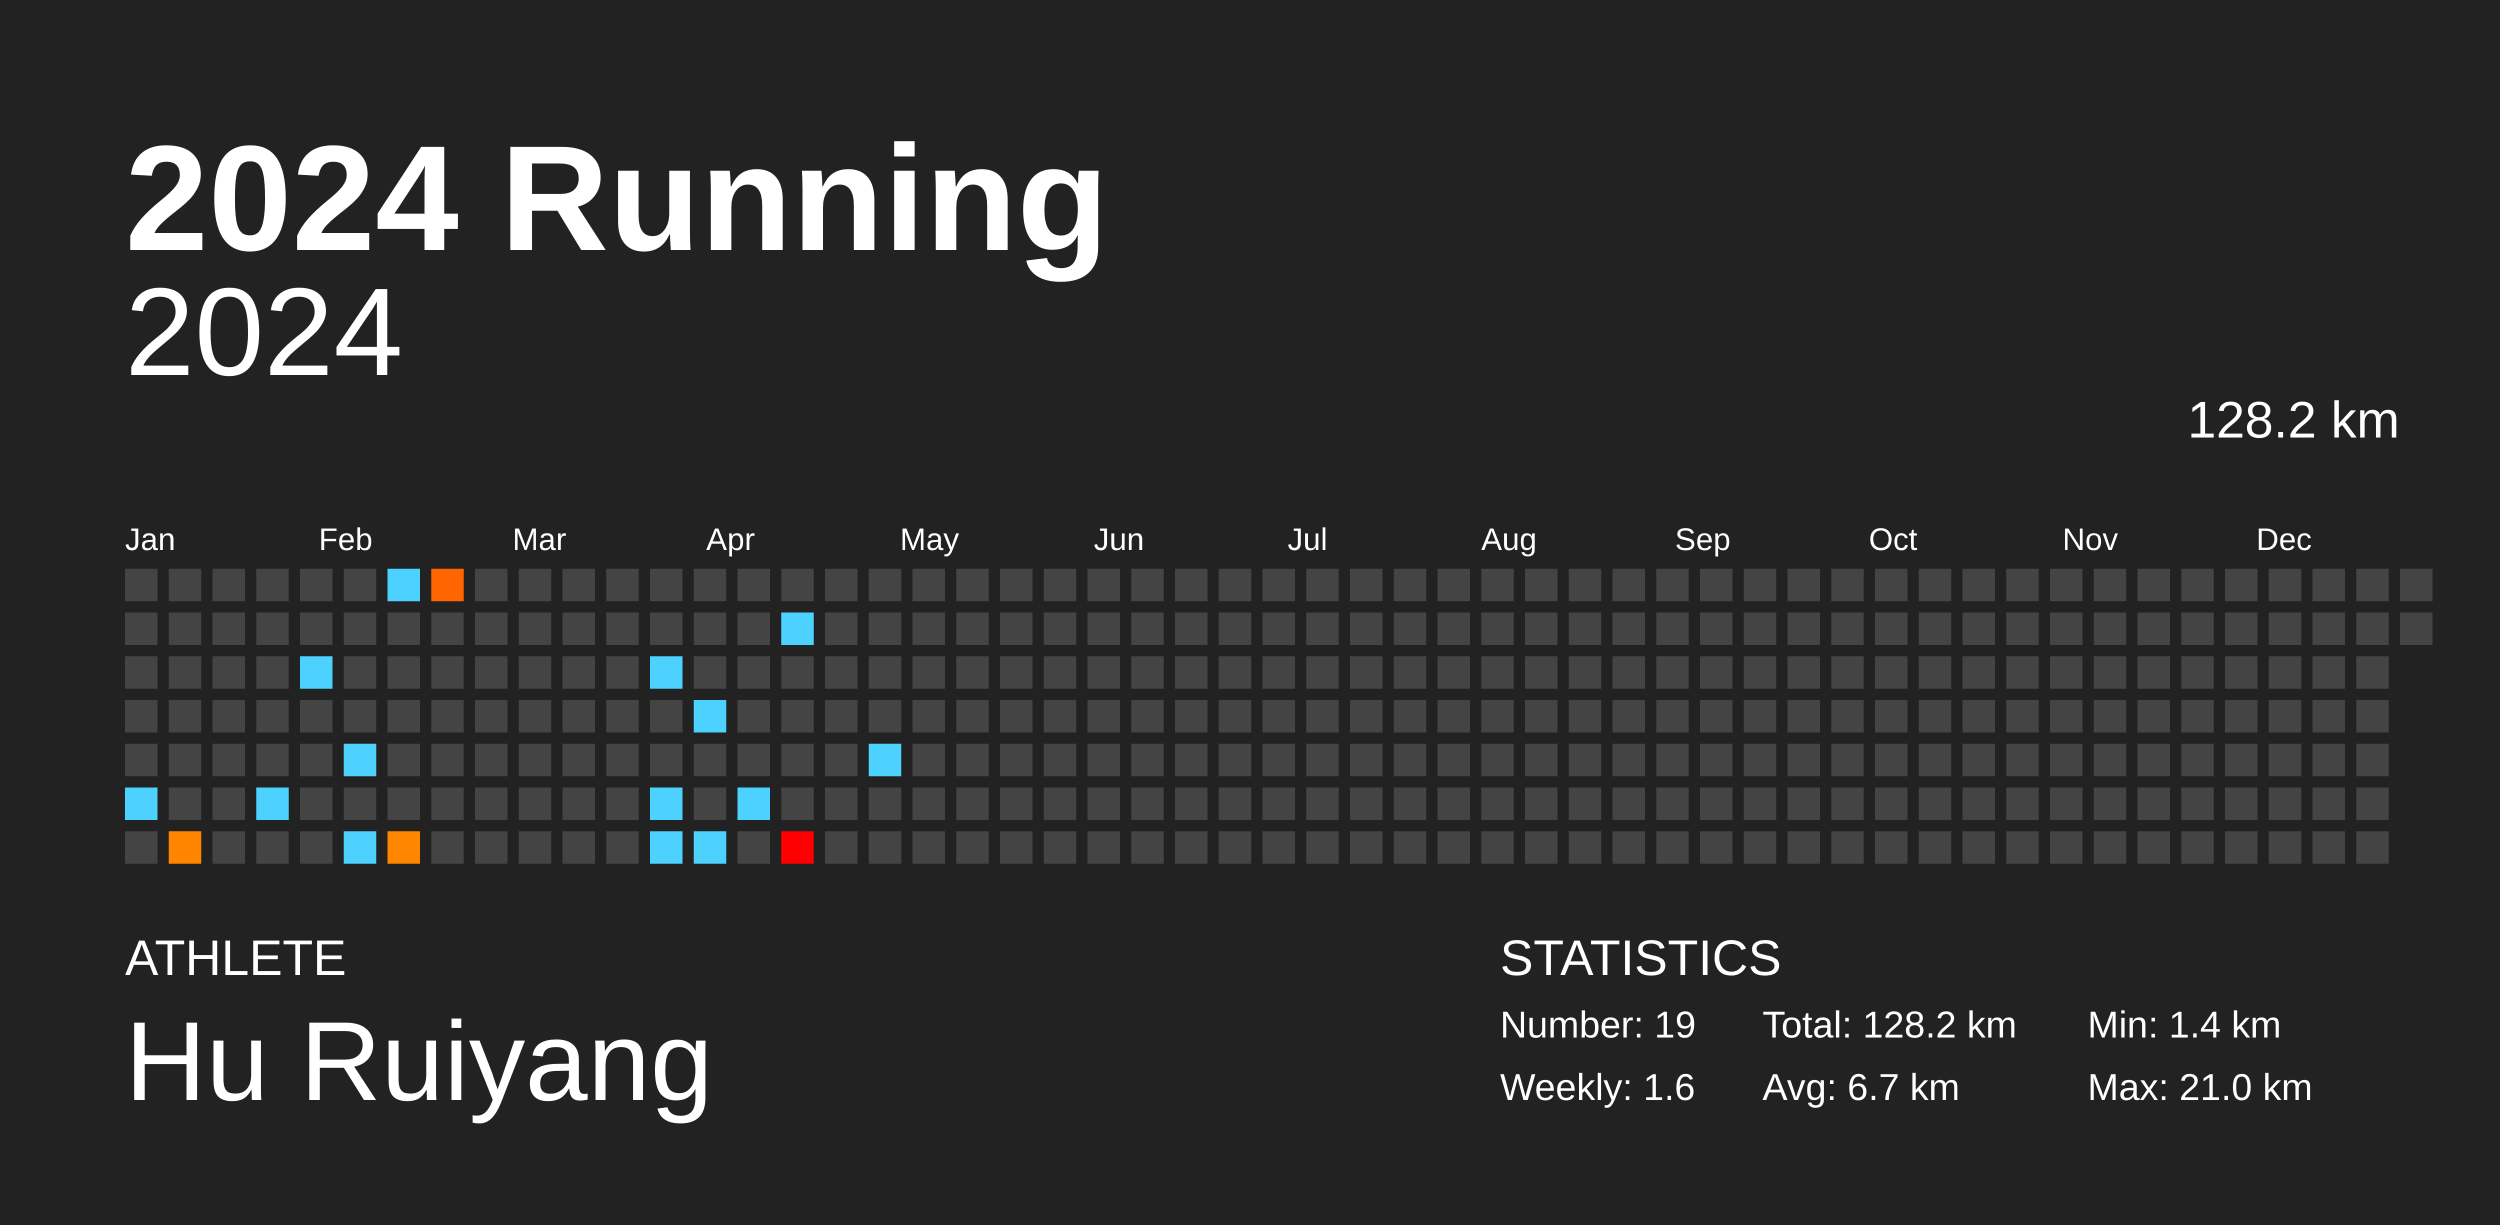
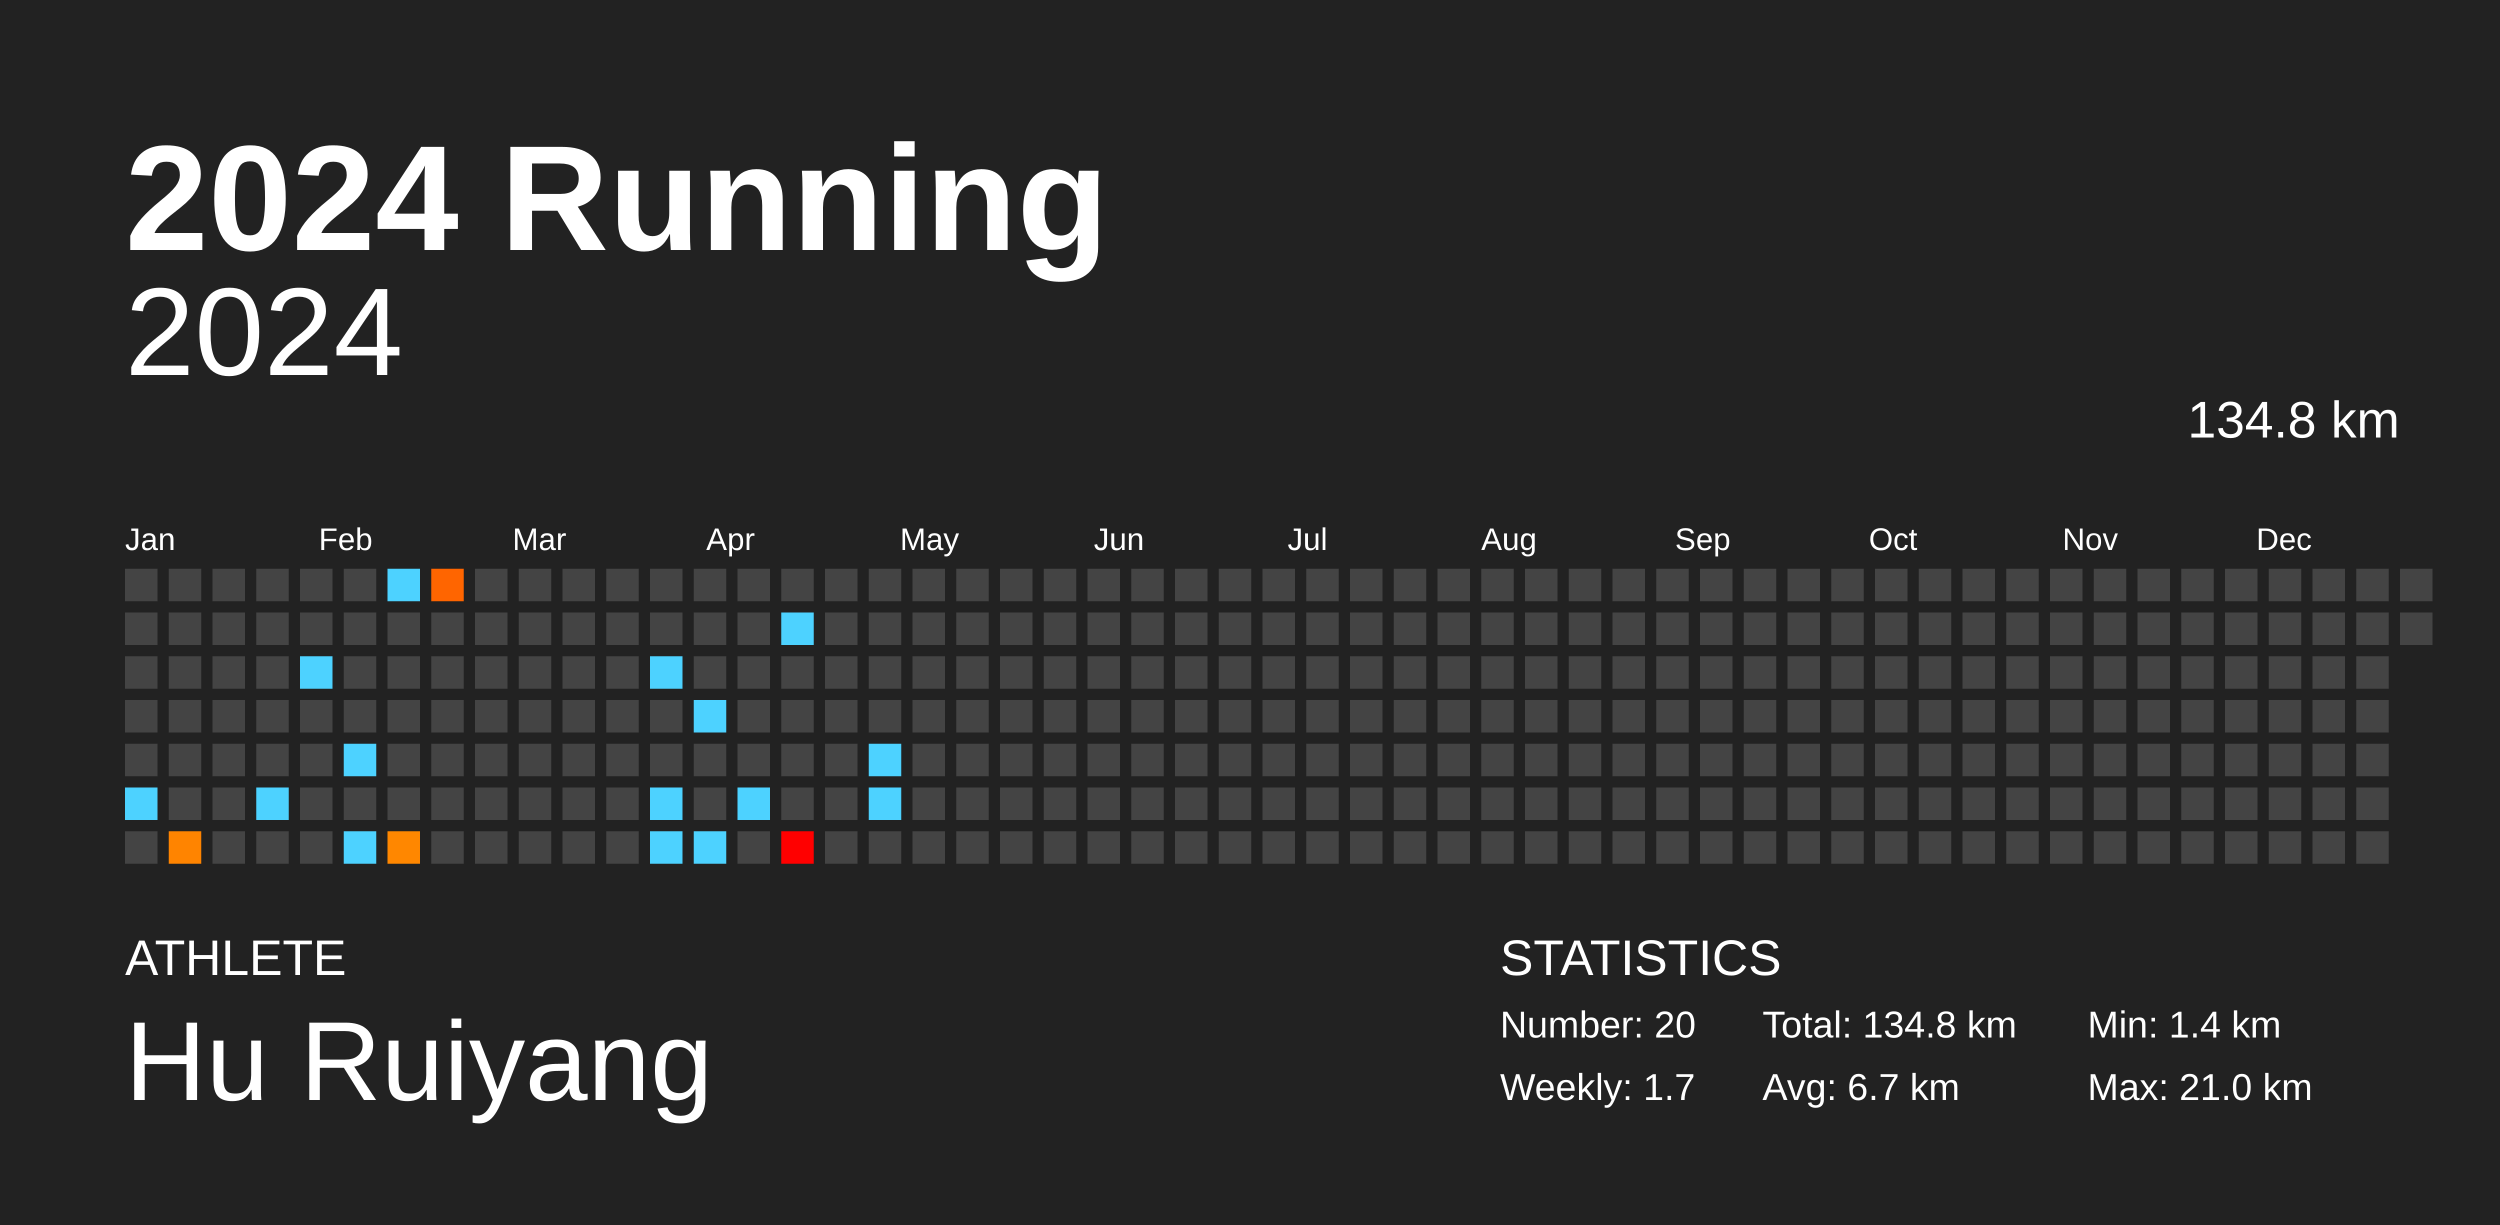
<svg xmlns="http://www.w3.org/2000/svg" baseProfile="full" height="98mm" version="1.1" viewBox="0,0,200,98" width="200mm">
  <defs />
  <rect fill="#222222" height="98" width="200" x="0" y="0" />
  <text fill="#FFFFFF" style="font-size:12px; font-family:Arial; font-weight:bold;" x="10" y="20">2024 Running</text>
  <text fill="#FFFFFF" style="font-size:4px; font-family:Arial" x="10" y="78">ATHLETE</text>
  <text fill="#FFFFFF" style="font-size:9px; font-family:Arial" x="10" y="88">Hu Ruiyang</text>
  <text fill="#FFFFFF" style="font-size:4px; font-family:Arial" x="120" y="78">STATISTICS</text>
-   <text fill="#FFFFFF" style="font-size:3px; font-family:Arial" x="120" y="83">Number: 19</text>
-   <text fill="#FFFFFF" style="font-size:3px; font-family:Arial" x="120" y="88">Weekly: 1.6</text>
-   <text fill="#FFFFFF" style="font-size:3px; font-family:Arial" x="141" y="83">Total: 128.2 km</text>
+   <text fill="#FFFFFF" style="font-size:3px; font-family:Arial" x="120" y="83">Number: 20</text>
+   <text fill="#FFFFFF" style="font-size:3px; font-family:Arial" x="120" y="88">Weekly: 1.7</text>
+   <text fill="#FFFFFF" style="font-size:3px; font-family:Arial" x="141" y="83">Total: 134.8 km</text>
  <text fill="#FFFFFF" style="font-size:3px; font-family:Arial" x="141" y="88">Avg: 6.7 km</text>
  <text fill="#FFFFFF" style="font-size:3px; font-family:Arial" x="167" y="83">Min: 1.4 km</text>
  <text fill="#FFFFFF" style="font-size:3px; font-family:Arial" x="167" y="88">Max: 21.0 km</text>
  <text alignment-baseline="hanging" fill="#FFFFFF" style="font-size:10.0px; font-family:Arial;" x="10" y="30">2024</text>
-   <text alignment-baseline="hanging" fill="#FFFFFF" style="font-size:4.125px; font-family:Arial;" x="175" y="35">128.2 km</text>
+   <text alignment-baseline="hanging" fill="#FFFFFF" style="font-size:4.125px; font-family:Arial;" x="175" y="35">134.8 km</text>
  <text fill="#FFFFFF" style="font-size:2.5px; font-family:Arial" x="10.0" y="44">Jan</text>
  <text fill="#FFFFFF" style="font-size:2.5px; font-family:Arial" x="25.5" y="44">Feb</text>
  <text fill="#FFFFFF" style="font-size:2.5px; font-family:Arial" x="41.0" y="44">Mar</text>
  <text fill="#FFFFFF" style="font-size:2.5px; font-family:Arial" x="56.5" y="44">Apr</text>
  <text fill="#FFFFFF" style="font-size:2.5px; font-family:Arial" x="72.0" y="44">May</text>
  <text fill="#FFFFFF" style="font-size:2.5px; font-family:Arial" x="87.5" y="44">Jun</text>
  <text fill="#FFFFFF" style="font-size:2.5px; font-family:Arial" x="103.0" y="44">Jul</text>
  <text fill="#FFFFFF" style="font-size:2.5px; font-family:Arial" x="118.5" y="44">Aug</text>
  <text fill="#FFFFFF" style="font-size:2.5px; font-family:Arial" x="134.0" y="44">Sep</text>
  <text fill="#FFFFFF" style="font-size:2.5px; font-family:Arial" x="149.5" y="44">Oct</text>
  <text fill="#FFFFFF" style="font-size:2.5px; font-family:Arial" x="165.0" y="44">Nov</text>
  <text fill="#FFFFFF" style="font-size:2.5px; font-family:Arial" x="180.5" y="44">Dec</text>
  <rect fill="#444444" height="2.6" width="2.6" x="10.0" y="45.5" />
  <rect fill="#444444" height="2.6" width="2.6" x="10.0" y="49.0" />
  <rect fill="#444444" height="2.6" width="2.6" x="10.0" y="52.5" />
  <rect fill="#444444" height="2.6" width="2.6" x="10.0" y="56.0" />
  <rect fill="#444444" height="2.6" width="2.6" x="10.0" y="59.5" />
  <rect fill="#4dd2ff" height="2.6" width="2.6" x="10.0" y="63.0" />
  <rect fill="#444444" height="2.6" width="2.6" x="10.0" y="66.5" />
  <rect fill="#444444" height="2.6" width="2.6" x="13.5" y="45.5" />
  <rect fill="#444444" height="2.6" width="2.6" x="13.5" y="49.0" />
  <rect fill="#444444" height="2.6" width="2.6" x="13.5" y="52.5" />
  <rect fill="#444444" height="2.6" width="2.6" x="13.5" y="56.0" />
  <rect fill="#444444" height="2.6" width="2.6" x="13.5" y="59.5" />
  <rect fill="#444444" height="2.6" width="2.6" x="13.5" y="63.0" />
  <rect fill="#ff8400" height="2.6" width="2.6" x="13.5" y="66.5" />
  <rect fill="#444444" height="2.6" width="2.6" x="17.0" y="45.5" />
  <rect fill="#444444" height="2.6" width="2.6" x="17.0" y="49.0" />
  <rect fill="#444444" height="2.6" width="2.6" x="17.0" y="52.5" />
  <rect fill="#444444" height="2.6" width="2.6" x="17.0" y="56.0" />
  <rect fill="#444444" height="2.6" width="2.6" x="17.0" y="59.5" />
  <rect fill="#444444" height="2.6" width="2.6" x="17.0" y="63.0" />
  <rect fill="#444444" height="2.6" width="2.6" x="17.0" y="66.5" />
  <rect fill="#444444" height="2.6" width="2.6" x="20.5" y="45.5" />
  <rect fill="#444444" height="2.6" width="2.6" x="20.5" y="49.0" />
  <rect fill="#444444" height="2.6" width="2.6" x="20.5" y="52.5" />
  <rect fill="#444444" height="2.6" width="2.6" x="20.5" y="56.0" />
  <rect fill="#444444" height="2.6" width="2.6" x="20.5" y="59.5" />
  <rect fill="#4dd2ff" height="2.6" width="2.6" x="20.5" y="63.0" />
  <rect fill="#444444" height="2.6" width="2.6" x="20.5" y="66.5" />
  <rect fill="#444444" height="2.6" width="2.6" x="24.0" y="45.5" />
  <rect fill="#444444" height="2.6" width="2.6" x="24.0" y="49.0" />
  <rect fill="#4dd2ff" height="2.6" width="2.6" x="24.0" y="52.5" />
  <rect fill="#444444" height="2.6" width="2.6" x="24.0" y="56.0" />
  <rect fill="#444444" height="2.6" width="2.6" x="24.0" y="59.5" />
  <rect fill="#444444" height="2.6" width="2.6" x="24.0" y="63.0" />
  <rect fill="#444444" height="2.6" width="2.6" x="24.0" y="66.5" />
  <rect fill="#444444" height="2.6" width="2.6" x="27.5" y="45.5" />
  <rect fill="#444444" height="2.6" width="2.6" x="27.5" y="49.0" />
  <rect fill="#444444" height="2.6" width="2.6" x="27.5" y="52.5" />
  <rect fill="#444444" height="2.6" width="2.6" x="27.5" y="56.0" />
  <rect fill="#4dd2ff" height="2.6" width="2.6" x="27.5" y="59.5" />
  <rect fill="#444444" height="2.6" width="2.6" x="27.5" y="63.0" />
  <rect fill="#4dd2ff" height="2.6" width="2.6" x="27.5" y="66.5" />
  <rect fill="#4dd2ff" height="2.6" width="2.6" x="31.0" y="45.5" />
  <rect fill="#444444" height="2.6" width="2.6" x="31.0" y="49.0" />
  <rect fill="#444444" height="2.6" width="2.6" x="31.0" y="52.5" />
  <rect fill="#444444" height="2.6" width="2.6" x="31.0" y="56.0" />
  <rect fill="#444444" height="2.6" width="2.6" x="31.0" y="59.5" />
  <rect fill="#444444" height="2.6" width="2.6" x="31.0" y="63.0" />
  <rect fill="#ff8700" height="2.6" width="2.6" x="31.0" y="66.5" />
  <rect fill="#ff6500" height="2.6" width="2.6" x="34.5" y="45.5" />
  <rect fill="#444444" height="2.6" width="2.6" x="34.5" y="49.0" />
  <rect fill="#444444" height="2.6" width="2.6" x="34.5" y="52.5" />
  <rect fill="#444444" height="2.6" width="2.6" x="34.5" y="56.0" />
  <rect fill="#444444" height="2.6" width="2.6" x="34.5" y="59.5" />
  <rect fill="#444444" height="2.6" width="2.6" x="34.5" y="63.0" />
  <rect fill="#444444" height="2.6" width="2.6" x="34.5" y="66.5" />
  <rect fill="#444444" height="2.6" width="2.6" x="38.0" y="45.5" />
  <rect fill="#444444" height="2.6" width="2.6" x="38.0" y="49.0" />
  <rect fill="#444444" height="2.6" width="2.6" x="38.0" y="52.5" />
  <rect fill="#444444" height="2.6" width="2.6" x="38.0" y="56.0" />
  <rect fill="#444444" height="2.6" width="2.6" x="38.0" y="59.5" />
  <rect fill="#444444" height="2.6" width="2.6" x="38.0" y="63.0" />
  <rect fill="#444444" height="2.6" width="2.6" x="38.0" y="66.5" />
  <rect fill="#444444" height="2.6" width="2.6" x="41.5" y="45.5" />
  <rect fill="#444444" height="2.6" width="2.6" x="41.5" y="49.0" />
  <rect fill="#444444" height="2.6" width="2.6" x="41.5" y="52.5" />
  <rect fill="#444444" height="2.6" width="2.6" x="41.5" y="56.0" />
  <rect fill="#444444" height="2.6" width="2.6" x="41.5" y="59.5" />
  <rect fill="#444444" height="2.6" width="2.6" x="41.5" y="63.0" />
  <rect fill="#444444" height="2.6" width="2.6" x="41.5" y="66.5" />
  <rect fill="#444444" height="2.6" width="2.6" x="45.0" y="45.5" />
  <rect fill="#444444" height="2.6" width="2.6" x="45.0" y="49.0" />
  <rect fill="#444444" height="2.6" width="2.6" x="45.0" y="52.5" />
  <rect fill="#444444" height="2.6" width="2.6" x="45.0" y="56.0" />
  <rect fill="#444444" height="2.6" width="2.6" x="45.0" y="59.5" />
  <rect fill="#444444" height="2.6" width="2.6" x="45.0" y="63.0" />
  <rect fill="#444444" height="2.6" width="2.6" x="45.0" y="66.5" />
  <rect fill="#444444" height="2.6" width="2.6" x="48.5" y="45.5" />
  <rect fill="#444444" height="2.6" width="2.6" x="48.5" y="49.0" />
  <rect fill="#444444" height="2.6" width="2.6" x="48.5" y="52.5" />
  <rect fill="#444444" height="2.6" width="2.6" x="48.5" y="56.0" />
  <rect fill="#444444" height="2.6" width="2.6" x="48.5" y="59.5" />
  <rect fill="#444444" height="2.6" width="2.6" x="48.5" y="63.0" />
  <rect fill="#444444" height="2.6" width="2.6" x="48.5" y="66.5" />
  <rect fill="#444444" height="2.6" width="2.6" x="52.0" y="45.5" />
  <rect fill="#444444" height="2.6" width="2.6" x="52.0" y="49.0" />
  <rect fill="#4dd2ff" height="2.6" width="2.6" x="52.0" y="52.5" />
  <rect fill="#444444" height="2.6" width="2.6" x="52.0" y="56.0" />
  <rect fill="#444444" height="2.6" width="2.6" x="52.0" y="59.5" />
  <rect fill="#4dd2ff" height="2.6" width="2.6" x="52.0" y="63.0" />
  <rect fill="#4dd2ff" height="2.6" width="2.6" x="52.0" y="66.5" />
  <rect fill="#444444" height="2.6" width="2.6" x="55.5" y="45.5" />
  <rect fill="#444444" height="2.6" width="2.6" x="55.5" y="49.0" />
  <rect fill="#444444" height="2.6" width="2.6" x="55.5" y="52.5" />
  <rect fill="#4dd2ff" height="2.6" width="2.6" x="55.5" y="56.0" />
  <rect fill="#444444" height="2.6" width="2.6" x="55.5" y="59.5" />
  <rect fill="#444444" height="2.6" width="2.6" x="55.5" y="63.0" />
  <rect fill="#4dd2ff" height="2.6" width="2.6" x="55.5" y="66.5" />
  <rect fill="#444444" height="2.6" width="2.6" x="59.0" y="45.5" />
  <rect fill="#444444" height="2.6" width="2.6" x="59.0" y="49.0" />
  <rect fill="#444444" height="2.6" width="2.6" x="59.0" y="52.5" />
  <rect fill="#444444" height="2.6" width="2.6" x="59.0" y="56.0" />
  <rect fill="#444444" height="2.6" width="2.6" x="59.0" y="59.5" />
  <rect fill="#4dd2ff" height="2.6" width="2.6" x="59.0" y="63.0" />
  <rect fill="#444444" height="2.6" width="2.6" x="59.0" y="66.5" />
  <rect fill="#444444" height="2.6" width="2.6" x="62.5" y="45.5" />
  <rect fill="#4dd2ff" height="2.6" width="2.6" x="62.5" y="49.0" />
  <rect fill="#444444" height="2.6" width="2.6" x="62.5" y="52.5" />
  <rect fill="#444444" height="2.6" width="2.6" x="62.5" y="56.0" />
  <rect fill="#444444" height="2.6" width="2.6" x="62.5" y="59.5" />
  <rect fill="#444444" height="2.6" width="2.6" x="62.5" y="63.0" />
  <rect fill="red" height="2.6" width="2.6" x="62.5" y="66.5" />
  <rect fill="#444444" height="2.6" width="2.6" x="66.0" y="45.5" />
  <rect fill="#444444" height="2.6" width="2.6" x="66.0" y="49.0" />
  <rect fill="#444444" height="2.6" width="2.6" x="66.0" y="52.5" />
  <rect fill="#444444" height="2.6" width="2.6" x="66.0" y="56.0" />
  <rect fill="#444444" height="2.6" width="2.6" x="66.0" y="59.5" />
  <rect fill="#444444" height="2.6" width="2.6" x="66.0" y="63.0" />
  <rect fill="#444444" height="2.6" width="2.6" x="66.0" y="66.5" />
  <rect fill="#444444" height="2.6" width="2.6" x="69.5" y="45.5" />
  <rect fill="#444444" height="2.6" width="2.6" x="69.5" y="49.0" />
  <rect fill="#444444" height="2.6" width="2.6" x="69.5" y="52.5" />
  <rect fill="#444444" height="2.6" width="2.6" x="69.5" y="56.0" />
  <rect fill="#4dd2ff" height="2.6" width="2.6" x="69.5" y="59.5" />
-   <rect fill="#444444" height="2.6" width="2.6" x="69.5" y="63.0" />
+   <rect fill="#4dd2ff" height="2.6" width="2.6" x="69.5" y="63.0" />
  <rect fill="#444444" height="2.6" width="2.6" x="69.5" y="66.5" />
  <rect fill="#444444" height="2.6" width="2.6" x="73.0" y="45.5" />
  <rect fill="#444444" height="2.6" width="2.6" x="73.0" y="49.0" />
  <rect fill="#444444" height="2.6" width="2.6" x="73.0" y="52.5" />
  <rect fill="#444444" height="2.6" width="2.6" x="73.0" y="56.0" />
  <rect fill="#444444" height="2.6" width="2.6" x="73.0" y="59.5" />
  <rect fill="#444444" height="2.6" width="2.6" x="73.0" y="63.0" />
  <rect fill="#444444" height="2.6" width="2.6" x="73.0" y="66.5" />
  <rect fill="#444444" height="2.6" width="2.6" x="76.5" y="45.5" />
  <rect fill="#444444" height="2.6" width="2.6" x="76.5" y="49.0" />
  <rect fill="#444444" height="2.6" width="2.6" x="76.5" y="52.5" />
  <rect fill="#444444" height="2.6" width="2.6" x="76.5" y="56.0" />
  <rect fill="#444444" height="2.6" width="2.6" x="76.5" y="59.5" />
  <rect fill="#444444" height="2.6" width="2.6" x="76.5" y="63.0" />
  <rect fill="#444444" height="2.6" width="2.6" x="76.5" y="66.5" />
  <rect fill="#444444" height="2.6" width="2.6" x="80.0" y="45.5" />
  <rect fill="#444444" height="2.6" width="2.6" x="80.0" y="49.0" />
  <rect fill="#444444" height="2.6" width="2.6" x="80.0" y="52.5" />
  <rect fill="#444444" height="2.6" width="2.6" x="80.0" y="56.0" />
  <rect fill="#444444" height="2.6" width="2.6" x="80.0" y="59.5" />
  <rect fill="#444444" height="2.6" width="2.6" x="80.0" y="63.0" />
  <rect fill="#444444" height="2.6" width="2.6" x="80.0" y="66.5" />
  <rect fill="#444444" height="2.6" width="2.6" x="83.5" y="45.5" />
  <rect fill="#444444" height="2.6" width="2.6" x="83.5" y="49.0" />
  <rect fill="#444444" height="2.6" width="2.6" x="83.5" y="52.5" />
  <rect fill="#444444" height="2.6" width="2.6" x="83.5" y="56.0" />
  <rect fill="#444444" height="2.6" width="2.6" x="83.5" y="59.5" />
  <rect fill="#444444" height="2.6" width="2.6" x="83.5" y="63.0" />
  <rect fill="#444444" height="2.6" width="2.6" x="83.5" y="66.5" />
  <rect fill="#444444" height="2.6" width="2.6" x="87.0" y="45.5" />
  <rect fill="#444444" height="2.6" width="2.6" x="87.0" y="49.0" />
  <rect fill="#444444" height="2.6" width="2.6" x="87.0" y="52.5" />
  <rect fill="#444444" height="2.6" width="2.6" x="87.0" y="56.0" />
  <rect fill="#444444" height="2.6" width="2.6" x="87.0" y="59.5" />
  <rect fill="#444444" height="2.6" width="2.6" x="87.0" y="63.0" />
  <rect fill="#444444" height="2.6" width="2.6" x="87.0" y="66.5" />
  <rect fill="#444444" height="2.6" width="2.6" x="90.5" y="45.5" />
  <rect fill="#444444" height="2.6" width="2.6" x="90.5" y="49.0" />
  <rect fill="#444444" height="2.6" width="2.6" x="90.5" y="52.5" />
  <rect fill="#444444" height="2.6" width="2.6" x="90.5" y="56.0" />
  <rect fill="#444444" height="2.6" width="2.6" x="90.5" y="59.5" />
  <rect fill="#444444" height="2.6" width="2.6" x="90.5" y="63.0" />
  <rect fill="#444444" height="2.6" width="2.6" x="90.5" y="66.5" />
  <rect fill="#444444" height="2.6" width="2.6" x="94.0" y="45.5" />
  <rect fill="#444444" height="2.6" width="2.6" x="94.0" y="49.0" />
  <rect fill="#444444" height="2.6" width="2.6" x="94.0" y="52.5" />
  <rect fill="#444444" height="2.6" width="2.6" x="94.0" y="56.0" />
  <rect fill="#444444" height="2.6" width="2.6" x="94.0" y="59.5" />
  <rect fill="#444444" height="2.6" width="2.6" x="94.0" y="63.0" />
  <rect fill="#444444" height="2.6" width="2.6" x="94.0" y="66.5" />
  <rect fill="#444444" height="2.6" width="2.6" x="97.5" y="45.5" />
  <rect fill="#444444" height="2.6" width="2.6" x="97.5" y="49.0" />
  <rect fill="#444444" height="2.6" width="2.6" x="97.5" y="52.5" />
  <rect fill="#444444" height="2.6" width="2.6" x="97.5" y="56.0" />
  <rect fill="#444444" height="2.6" width="2.6" x="97.5" y="59.5" />
  <rect fill="#444444" height="2.6" width="2.6" x="97.5" y="63.0" />
  <rect fill="#444444" height="2.6" width="2.6" x="97.5" y="66.5" />
  <rect fill="#444444" height="2.6" width="2.6" x="101.0" y="45.5" />
  <rect fill="#444444" height="2.6" width="2.6" x="101.0" y="49.0" />
  <rect fill="#444444" height="2.6" width="2.6" x="101.0" y="52.5" />
  <rect fill="#444444" height="2.6" width="2.6" x="101.0" y="56.0" />
  <rect fill="#444444" height="2.6" width="2.6" x="101.0" y="59.5" />
  <rect fill="#444444" height="2.6" width="2.6" x="101.0" y="63.0" />
  <rect fill="#444444" height="2.6" width="2.6" x="101.0" y="66.5" />
  <rect fill="#444444" height="2.6" width="2.6" x="104.5" y="45.5" />
  <rect fill="#444444" height="2.6" width="2.6" x="104.5" y="49.0" />
  <rect fill="#444444" height="2.6" width="2.6" x="104.5" y="52.5" />
  <rect fill="#444444" height="2.6" width="2.6" x="104.5" y="56.0" />
  <rect fill="#444444" height="2.6" width="2.6" x="104.5" y="59.5" />
  <rect fill="#444444" height="2.6" width="2.6" x="104.5" y="63.0" />
  <rect fill="#444444" height="2.6" width="2.6" x="104.5" y="66.5" />
  <rect fill="#444444" height="2.6" width="2.6" x="108.0" y="45.5" />
  <rect fill="#444444" height="2.6" width="2.6" x="108.0" y="49.0" />
  <rect fill="#444444" height="2.6" width="2.6" x="108.0" y="52.5" />
  <rect fill="#444444" height="2.6" width="2.6" x="108.0" y="56.0" />
  <rect fill="#444444" height="2.6" width="2.6" x="108.0" y="59.5" />
  <rect fill="#444444" height="2.6" width="2.6" x="108.0" y="63.0" />
  <rect fill="#444444" height="2.6" width="2.6" x="108.0" y="66.5" />
  <rect fill="#444444" height="2.6" width="2.6" x="111.5" y="45.5" />
  <rect fill="#444444" height="2.6" width="2.6" x="111.5" y="49.0" />
  <rect fill="#444444" height="2.6" width="2.6" x="111.5" y="52.5" />
  <rect fill="#444444" height="2.6" width="2.6" x="111.5" y="56.0" />
  <rect fill="#444444" height="2.6" width="2.6" x="111.5" y="59.5" />
  <rect fill="#444444" height="2.6" width="2.6" x="111.5" y="63.0" />
  <rect fill="#444444" height="2.6" width="2.6" x="111.5" y="66.5" />
  <rect fill="#444444" height="2.6" width="2.6" x="115.0" y="45.5" />
  <rect fill="#444444" height="2.6" width="2.6" x="115.0" y="49.0" />
  <rect fill="#444444" height="2.6" width="2.6" x="115.0" y="52.5" />
  <rect fill="#444444" height="2.6" width="2.6" x="115.0" y="56.0" />
  <rect fill="#444444" height="2.6" width="2.6" x="115.0" y="59.5" />
  <rect fill="#444444" height="2.6" width="2.6" x="115.0" y="63.0" />
  <rect fill="#444444" height="2.6" width="2.6" x="115.0" y="66.5" />
  <rect fill="#444444" height="2.6" width="2.6" x="118.5" y="45.5" />
  <rect fill="#444444" height="2.6" width="2.6" x="118.5" y="49.0" />
  <rect fill="#444444" height="2.6" width="2.6" x="118.5" y="52.5" />
  <rect fill="#444444" height="2.6" width="2.6" x="118.5" y="56.0" />
  <rect fill="#444444" height="2.6" width="2.6" x="118.5" y="59.5" />
  <rect fill="#444444" height="2.6" width="2.6" x="118.5" y="63.0" />
  <rect fill="#444444" height="2.6" width="2.6" x="118.5" y="66.5" />
  <rect fill="#444444" height="2.6" width="2.6" x="122.0" y="45.5" />
  <rect fill="#444444" height="2.6" width="2.6" x="122.0" y="49.0" />
  <rect fill="#444444" height="2.6" width="2.6" x="122.0" y="52.5" />
  <rect fill="#444444" height="2.6" width="2.6" x="122.0" y="56.0" />
  <rect fill="#444444" height="2.6" width="2.6" x="122.0" y="59.5" />
  <rect fill="#444444" height="2.6" width="2.6" x="122.0" y="63.0" />
  <rect fill="#444444" height="2.6" width="2.6" x="122.0" y="66.5" />
  <rect fill="#444444" height="2.6" width="2.6" x="125.5" y="45.5" />
  <rect fill="#444444" height="2.6" width="2.6" x="125.5" y="49.0" />
  <rect fill="#444444" height="2.6" width="2.6" x="125.5" y="52.5" />
  <rect fill="#444444" height="2.6" width="2.6" x="125.5" y="56.0" />
  <rect fill="#444444" height="2.6" width="2.6" x="125.5" y="59.5" />
  <rect fill="#444444" height="2.6" width="2.6" x="125.5" y="63.0" />
  <rect fill="#444444" height="2.6" width="2.6" x="125.5" y="66.5" />
  <rect fill="#444444" height="2.6" width="2.6" x="129.0" y="45.5" />
  <rect fill="#444444" height="2.6" width="2.6" x="129.0" y="49.0" />
  <rect fill="#444444" height="2.6" width="2.6" x="129.0" y="52.5" />
  <rect fill="#444444" height="2.6" width="2.6" x="129.0" y="56.0" />
  <rect fill="#444444" height="2.6" width="2.6" x="129.0" y="59.5" />
  <rect fill="#444444" height="2.6" width="2.6" x="129.0" y="63.0" />
  <rect fill="#444444" height="2.6" width="2.6" x="129.0" y="66.5" />
  <rect fill="#444444" height="2.6" width="2.6" x="132.5" y="45.5" />
  <rect fill="#444444" height="2.6" width="2.6" x="132.5" y="49.0" />
  <rect fill="#444444" height="2.6" width="2.6" x="132.5" y="52.5" />
  <rect fill="#444444" height="2.6" width="2.6" x="132.5" y="56.0" />
  <rect fill="#444444" height="2.6" width="2.6" x="132.5" y="59.5" />
  <rect fill="#444444" height="2.6" width="2.6" x="132.5" y="63.0" />
  <rect fill="#444444" height="2.6" width="2.6" x="132.5" y="66.5" />
  <rect fill="#444444" height="2.6" width="2.6" x="136.0" y="45.5" />
  <rect fill="#444444" height="2.6" width="2.6" x="136.0" y="49.0" />
  <rect fill="#444444" height="2.6" width="2.6" x="136.0" y="52.5" />
  <rect fill="#444444" height="2.6" width="2.6" x="136.0" y="56.0" />
  <rect fill="#444444" height="2.6" width="2.6" x="136.0" y="59.5" />
  <rect fill="#444444" height="2.6" width="2.6" x="136.0" y="63.0" />
  <rect fill="#444444" height="2.6" width="2.6" x="136.0" y="66.5" />
  <rect fill="#444444" height="2.6" width="2.6" x="139.5" y="45.5" />
  <rect fill="#444444" height="2.6" width="2.6" x="139.5" y="49.0" />
  <rect fill="#444444" height="2.6" width="2.6" x="139.5" y="52.5" />
  <rect fill="#444444" height="2.6" width="2.6" x="139.5" y="56.0" />
  <rect fill="#444444" height="2.6" width="2.6" x="139.5" y="59.5" />
  <rect fill="#444444" height="2.6" width="2.6" x="139.5" y="63.0" />
  <rect fill="#444444" height="2.6" width="2.6" x="139.5" y="66.5" />
  <rect fill="#444444" height="2.6" width="2.6" x="143.0" y="45.5" />
  <rect fill="#444444" height="2.6" width="2.6" x="143.0" y="49.0" />
  <rect fill="#444444" height="2.6" width="2.6" x="143.0" y="52.5" />
  <rect fill="#444444" height="2.6" width="2.6" x="143.0" y="56.0" />
  <rect fill="#444444" height="2.6" width="2.6" x="143.0" y="59.5" />
  <rect fill="#444444" height="2.6" width="2.6" x="143.0" y="63.0" />
  <rect fill="#444444" height="2.6" width="2.6" x="143.0" y="66.5" />
  <rect fill="#444444" height="2.6" width="2.6" x="146.5" y="45.5" />
  <rect fill="#444444" height="2.6" width="2.6" x="146.5" y="49.0" />
  <rect fill="#444444" height="2.6" width="2.6" x="146.5" y="52.5" />
  <rect fill="#444444" height="2.6" width="2.6" x="146.5" y="56.0" />
  <rect fill="#444444" height="2.6" width="2.6" x="146.5" y="59.5" />
  <rect fill="#444444" height="2.6" width="2.6" x="146.5" y="63.0" />
  <rect fill="#444444" height="2.6" width="2.6" x="146.5" y="66.5" />
  <rect fill="#444444" height="2.6" width="2.6" x="150.0" y="45.5" />
  <rect fill="#444444" height="2.6" width="2.6" x="150.0" y="49.0" />
  <rect fill="#444444" height="2.6" width="2.6" x="150.0" y="52.5" />
  <rect fill="#444444" height="2.6" width="2.6" x="150.0" y="56.0" />
  <rect fill="#444444" height="2.6" width="2.6" x="150.0" y="59.5" />
  <rect fill="#444444" height="2.6" width="2.6" x="150.0" y="63.0" />
  <rect fill="#444444" height="2.6" width="2.6" x="150.0" y="66.5" />
  <rect fill="#444444" height="2.6" width="2.6" x="153.5" y="45.5" />
  <rect fill="#444444" height="2.6" width="2.6" x="153.5" y="49.0" />
  <rect fill="#444444" height="2.6" width="2.6" x="153.5" y="52.5" />
  <rect fill="#444444" height="2.6" width="2.6" x="153.5" y="56.0" />
  <rect fill="#444444" height="2.6" width="2.6" x="153.5" y="59.5" />
  <rect fill="#444444" height="2.6" width="2.6" x="153.5" y="63.0" />
  <rect fill="#444444" height="2.6" width="2.6" x="153.5" y="66.5" />
  <rect fill="#444444" height="2.6" width="2.6" x="157.0" y="45.5" />
  <rect fill="#444444" height="2.6" width="2.6" x="157.0" y="49.0" />
  <rect fill="#444444" height="2.6" width="2.6" x="157.0" y="52.5" />
  <rect fill="#444444" height="2.6" width="2.6" x="157.0" y="56.0" />
  <rect fill="#444444" height="2.6" width="2.6" x="157.0" y="59.5" />
  <rect fill="#444444" height="2.6" width="2.6" x="157.0" y="63.0" />
  <rect fill="#444444" height="2.6" width="2.6" x="157.0" y="66.5" />
  <rect fill="#444444" height="2.6" width="2.6" x="160.5" y="45.5" />
  <rect fill="#444444" height="2.6" width="2.6" x="160.5" y="49.0" />
  <rect fill="#444444" height="2.6" width="2.6" x="160.5" y="52.5" />
  <rect fill="#444444" height="2.6" width="2.6" x="160.5" y="56.0" />
  <rect fill="#444444" height="2.6" width="2.6" x="160.5" y="59.5" />
  <rect fill="#444444" height="2.6" width="2.6" x="160.5" y="63.0" />
  <rect fill="#444444" height="2.6" width="2.6" x="160.5" y="66.5" />
  <rect fill="#444444" height="2.6" width="2.6" x="164.0" y="45.5" />
  <rect fill="#444444" height="2.6" width="2.6" x="164.0" y="49.0" />
  <rect fill="#444444" height="2.6" width="2.6" x="164.0" y="52.5" />
  <rect fill="#444444" height="2.6" width="2.6" x="164.0" y="56.0" />
  <rect fill="#444444" height="2.6" width="2.6" x="164.0" y="59.5" />
  <rect fill="#444444" height="2.6" width="2.6" x="164.0" y="63.0" />
  <rect fill="#444444" height="2.6" width="2.6" x="164.0" y="66.5" />
  <rect fill="#444444" height="2.6" width="2.6" x="167.5" y="45.5" />
  <rect fill="#444444" height="2.6" width="2.6" x="167.5" y="49.0" />
  <rect fill="#444444" height="2.6" width="2.6" x="167.5" y="52.5" />
  <rect fill="#444444" height="2.6" width="2.6" x="167.5" y="56.0" />
  <rect fill="#444444" height="2.6" width="2.6" x="167.5" y="59.5" />
  <rect fill="#444444" height="2.6" width="2.6" x="167.5" y="63.0" />
  <rect fill="#444444" height="2.6" width="2.6" x="167.5" y="66.5" />
  <rect fill="#444444" height="2.6" width="2.6" x="171.0" y="45.5" />
  <rect fill="#444444" height="2.6" width="2.6" x="171.0" y="49.0" />
  <rect fill="#444444" height="2.6" width="2.6" x="171.0" y="52.5" />
  <rect fill="#444444" height="2.6" width="2.6" x="171.0" y="56.0" />
  <rect fill="#444444" height="2.6" width="2.6" x="171.0" y="59.5" />
  <rect fill="#444444" height="2.6" width="2.6" x="171.0" y="63.0" />
  <rect fill="#444444" height="2.6" width="2.6" x="171.0" y="66.5" />
  <rect fill="#444444" height="2.6" width="2.6" x="174.5" y="45.5" />
  <rect fill="#444444" height="2.6" width="2.6" x="174.5" y="49.0" />
  <rect fill="#444444" height="2.6" width="2.6" x="174.5" y="52.5" />
  <rect fill="#444444" height="2.6" width="2.6" x="174.5" y="56.0" />
  <rect fill="#444444" height="2.6" width="2.6" x="174.5" y="59.5" />
  <rect fill="#444444" height="2.6" width="2.6" x="174.5" y="63.0" />
  <rect fill="#444444" height="2.6" width="2.6" x="174.5" y="66.5" />
  <rect fill="#444444" height="2.6" width="2.6" x="178.0" y="45.5" />
  <rect fill="#444444" height="2.6" width="2.6" x="178.0" y="49.0" />
  <rect fill="#444444" height="2.6" width="2.6" x="178.0" y="52.5" />
  <rect fill="#444444" height="2.6" width="2.6" x="178.0" y="56.0" />
  <rect fill="#444444" height="2.6" width="2.6" x="178.0" y="59.5" />
  <rect fill="#444444" height="2.6" width="2.6" x="178.0" y="63.0" />
  <rect fill="#444444" height="2.6" width="2.6" x="178.0" y="66.5" />
  <rect fill="#444444" height="2.6" width="2.6" x="181.5" y="45.5" />
  <rect fill="#444444" height="2.6" width="2.6" x="181.5" y="49.0" />
  <rect fill="#444444" height="2.6" width="2.6" x="181.5" y="52.5" />
  <rect fill="#444444" height="2.6" width="2.6" x="181.5" y="56.0" />
  <rect fill="#444444" height="2.6" width="2.6" x="181.5" y="59.5" />
  <rect fill="#444444" height="2.6" width="2.6" x="181.5" y="63.0" />
  <rect fill="#444444" height="2.6" width="2.6" x="181.5" y="66.5" />
  <rect fill="#444444" height="2.6" width="2.6" x="185.0" y="45.5" />
  <rect fill="#444444" height="2.6" width="2.6" x="185.0" y="49.0" />
  <rect fill="#444444" height="2.6" width="2.6" x="185.0" y="52.5" />
  <rect fill="#444444" height="2.6" width="2.6" x="185.0" y="56.0" />
  <rect fill="#444444" height="2.6" width="2.6" x="185.0" y="59.5" />
  <rect fill="#444444" height="2.6" width="2.6" x="185.0" y="63.0" />
  <rect fill="#444444" height="2.6" width="2.6" x="185.0" y="66.5" />
  <rect fill="#444444" height="2.6" width="2.6" x="188.5" y="45.5" />
  <rect fill="#444444" height="2.6" width="2.6" x="188.5" y="49.0" />
  <rect fill="#444444" height="2.6" width="2.6" x="188.5" y="52.5" />
  <rect fill="#444444" height="2.6" width="2.6" x="188.5" y="56.0" />
  <rect fill="#444444" height="2.6" width="2.6" x="188.5" y="59.5" />
  <rect fill="#444444" height="2.6" width="2.6" x="188.5" y="63.0" />
  <rect fill="#444444" height="2.6" width="2.6" x="188.5" y="66.5" />
  <rect fill="#444444" height="2.6" width="2.6" x="192.0" y="45.5" />
  <rect fill="#444444" height="2.6" width="2.6" x="192.0" y="49.0" />
</svg>
